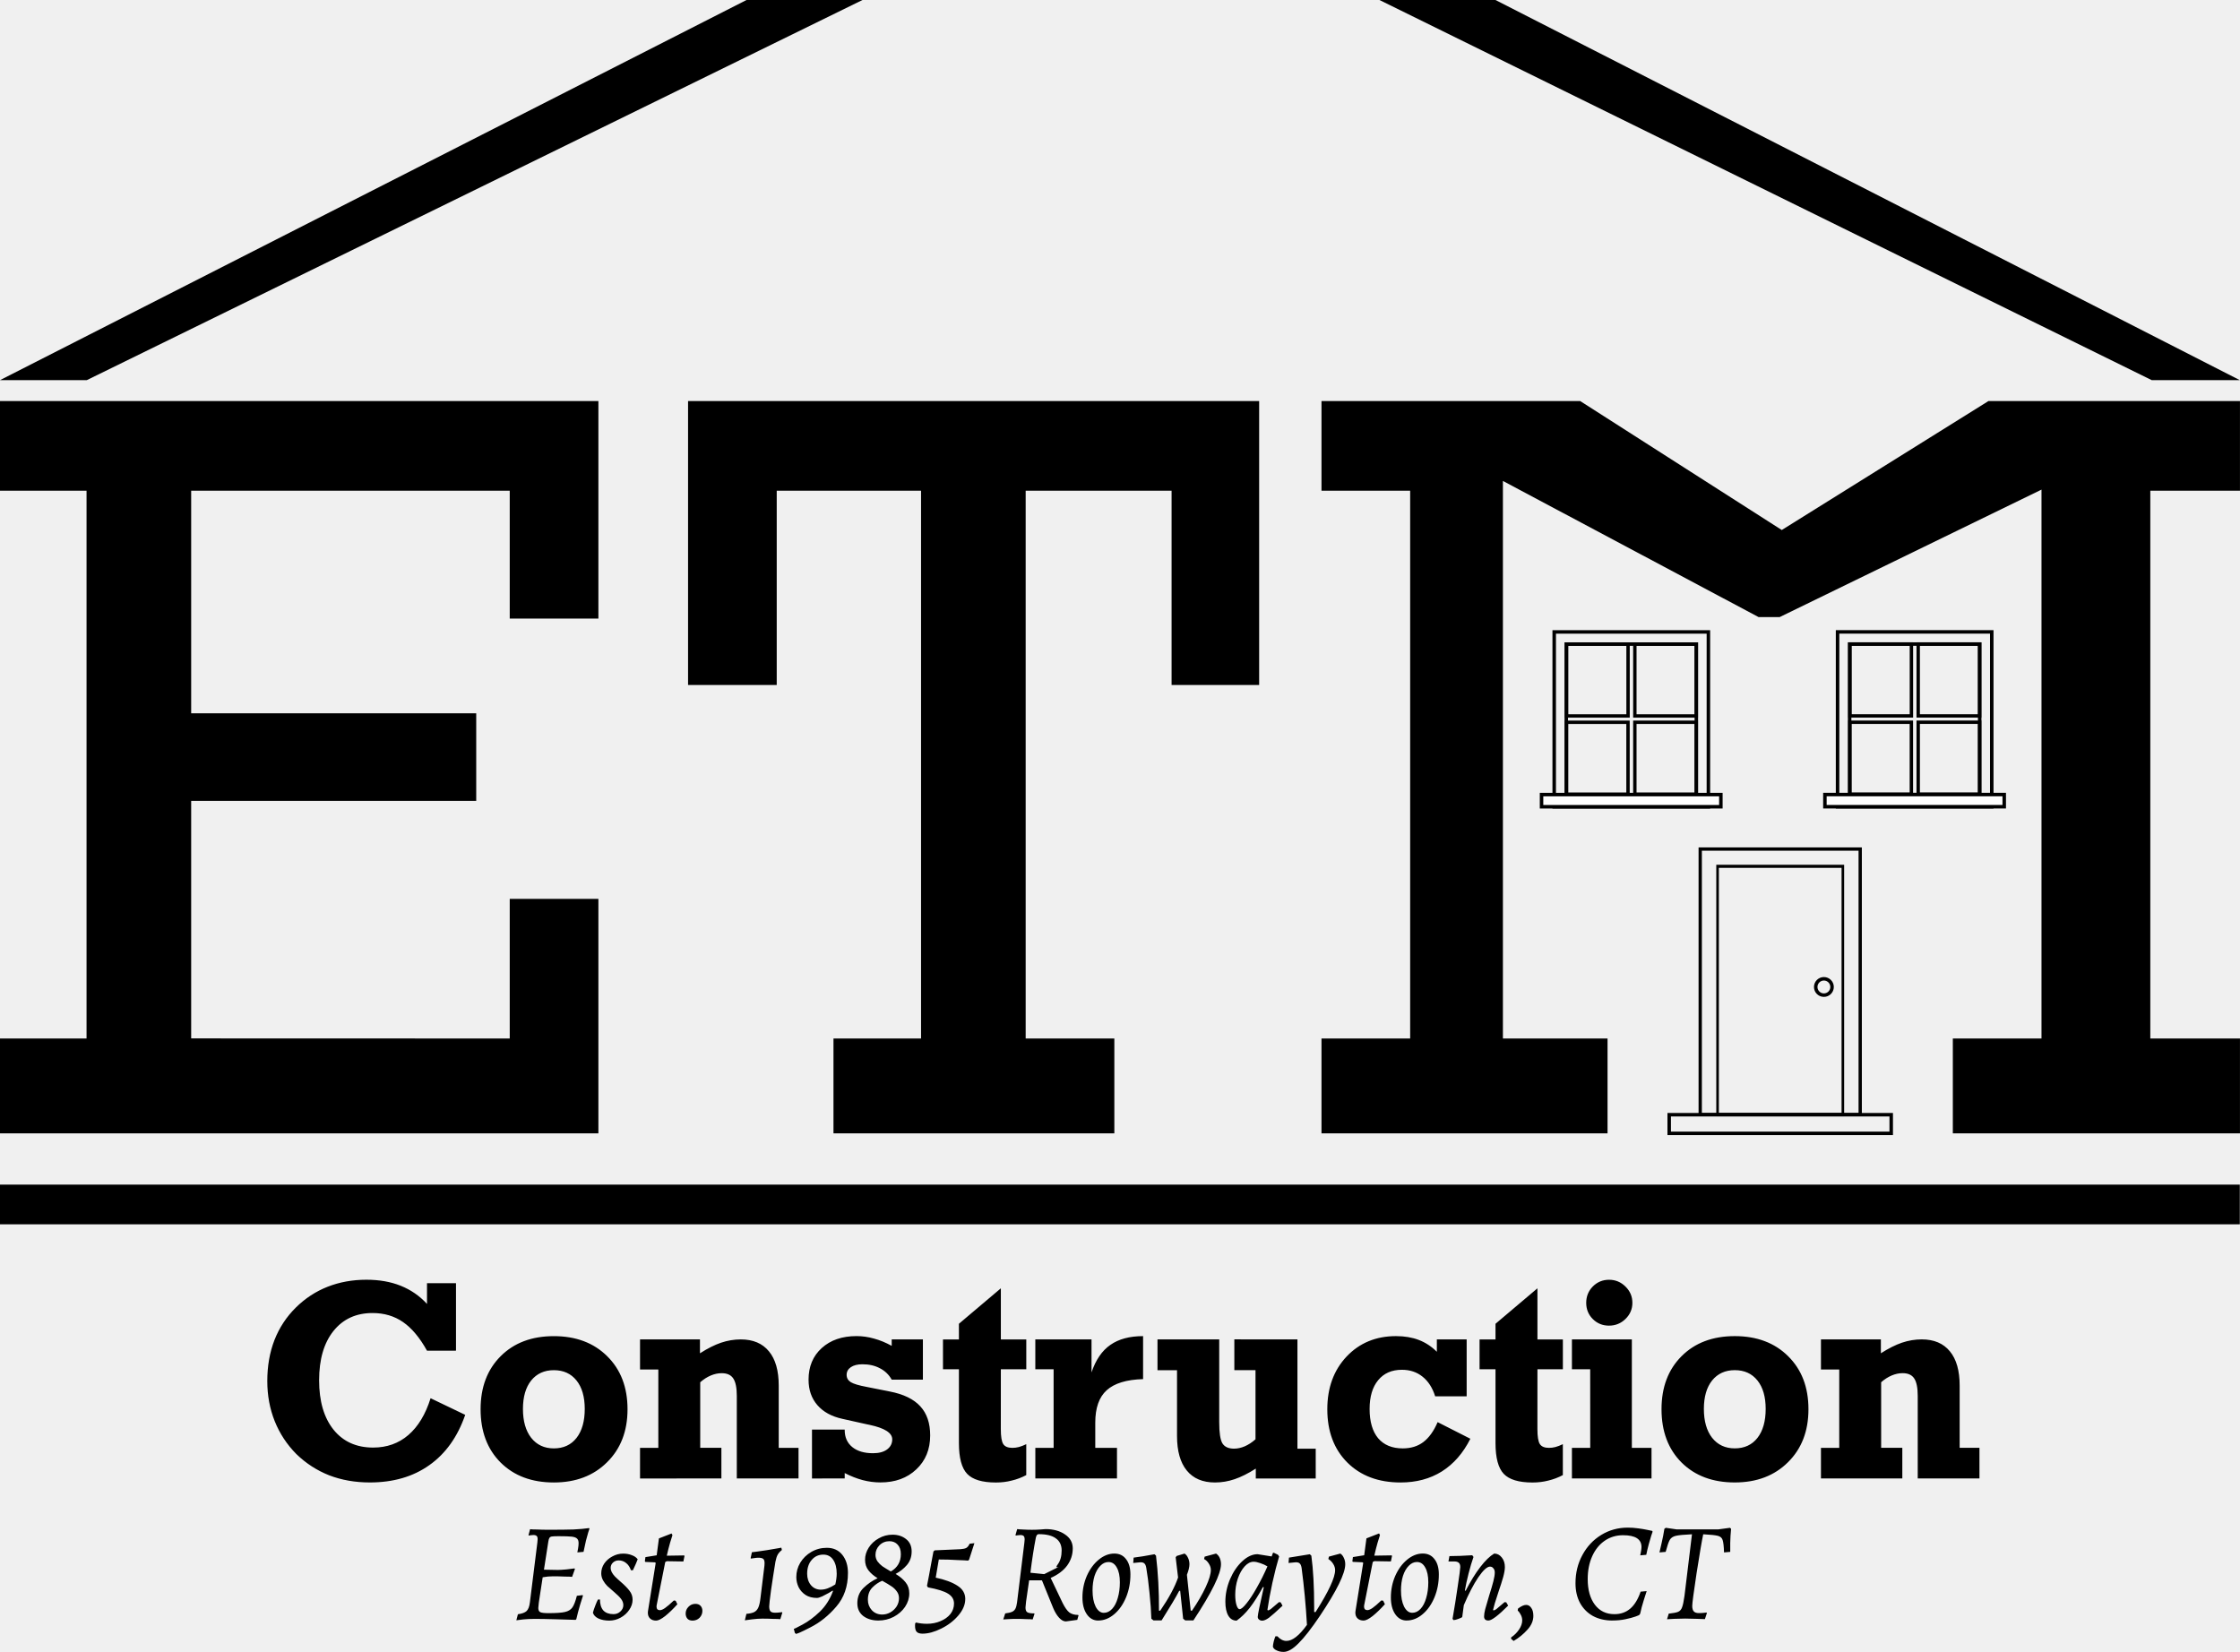
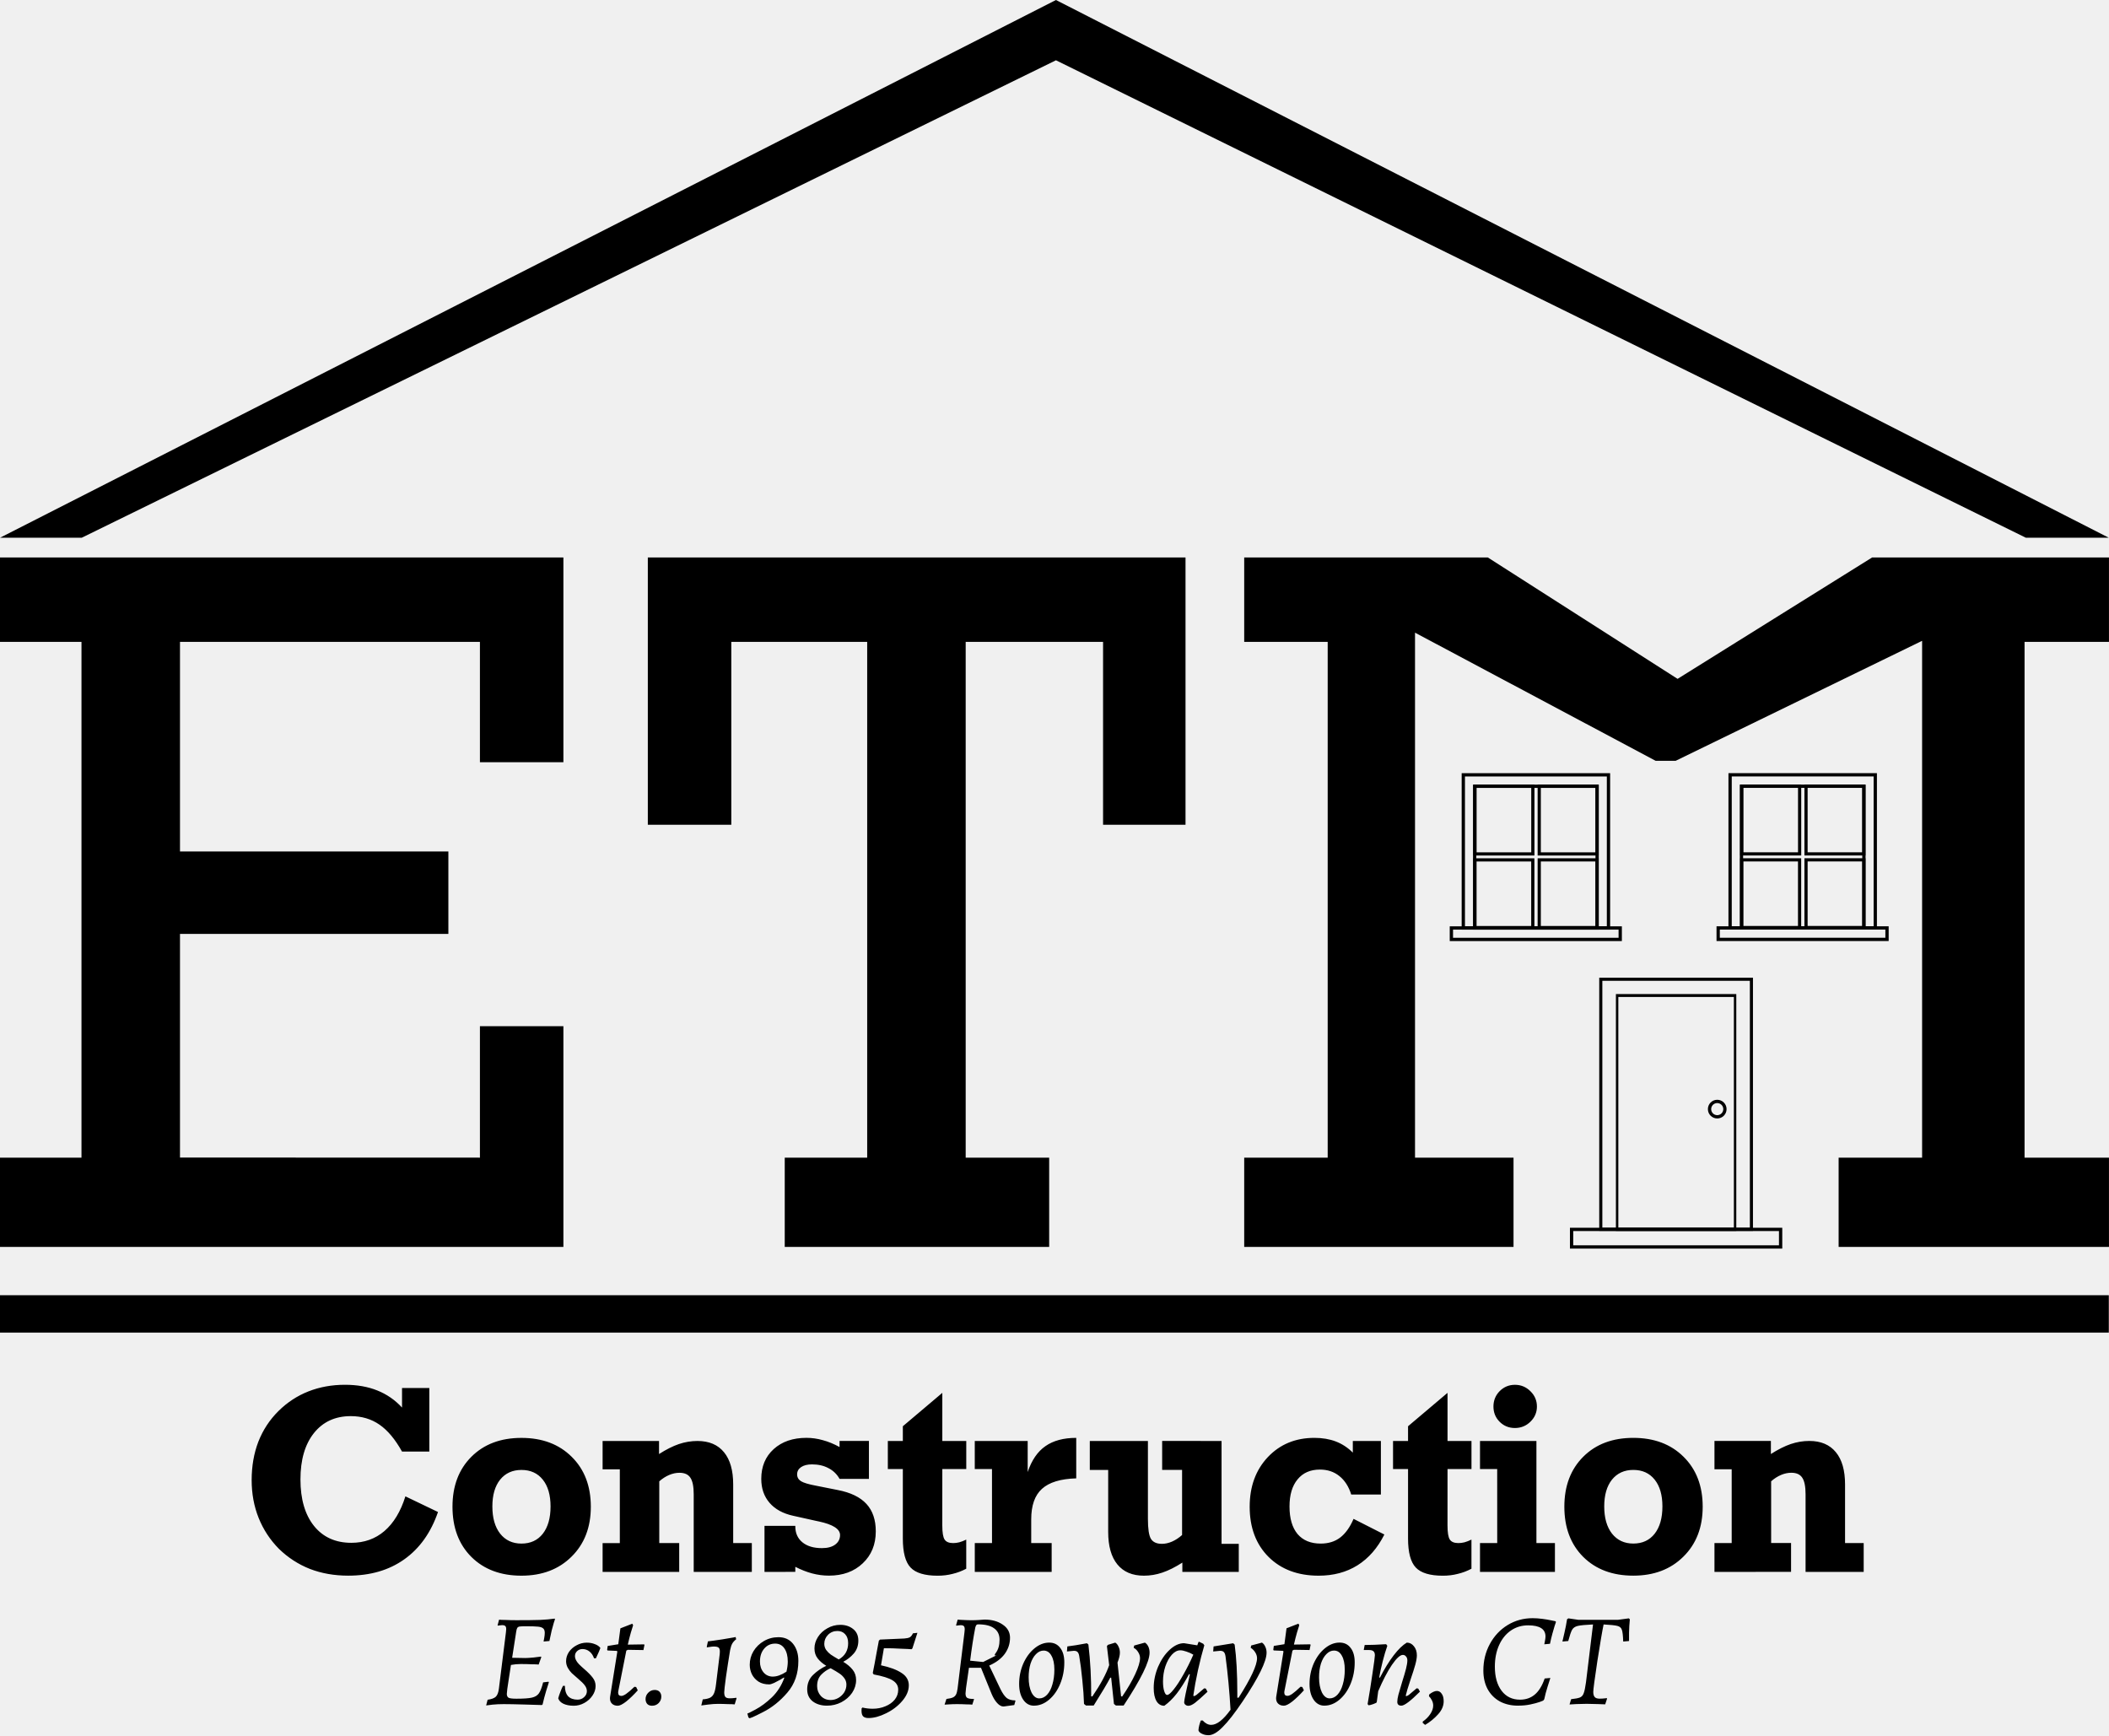
- <svg xmlns="http://www.w3.org/2000/svg" xmlns:ns1="http://www.openswatchbook.org/uri/2009/osb" xmlns:xlink="http://www.w3.org/1999/xlink" id="svg8" width="22.459mm" height="16.565mm" version="1.1" viewBox="0 0 22.459 16.565">
+ <svg xmlns="http://www.w3.org/2000/svg" xmlns:ns1="http://www.openswatchbook.org/uri/2009/osb" xmlns:xlink="http://www.w3.org/1999/xlink" id="svg8" width="22.459mm" height="18.48mm" version="1.1" viewBox="0 0 22.459 18.48">
  <defs id="defs2">
    <linearGradient id="linearGradient4595" ns1:paint="solid">
      <stop id="stop4593" offset="0" style="stop-color:#000000;stop-opacity:1" />
    </linearGradient>
  </defs>
-   <g id="layer1" transform="translate(0,-280.435)">
+   <g id="layer1" transform="translate(0,-278.52)">
    <g id="text12" aria-label="ETM" style="font-style:normal;font-variant:normal;font-weight:normal;font-stretch:normal;font-size:10.583px;line-height:0;font-family:'GeoSlb712 Md BT';-inkscape-font-specification:'GeoSlb712 Md BT';letter-spacing:0px;word-spacing:0px;fill:#000000;fill-opacity:1;stroke:none;stroke-width:0.265" transform="translate(21.71074,188.8908)">
      <path id="path49" d="m -6.642,96.367 v 5.591 h 1.049 v 0.951 h -2.868 v -0.951 h 0.889 v -5.493 h -0.889 v -0.899 h 2.594 l 2.021,1.293 2.072,-1.293 h 2.522 v 0.899 h -0.899 v 5.493 h 0.899 v 0.951 H -2.131 v -0.951 h 0.889 v -5.504 l -2.625,1.278 h -0.212 z m -4.785,0.098 v 5.493 h 0.889 v 0.951 h -2.816 v -0.951 h 0.878 v -5.493 h -1.447 v 1.948 h -0.889 v -2.847 h 5.726 v 2.847 h -0.878 v -1.948 z m -5.173,5.493 v -1.4 h 0.889 v 2.351 h -6 v -0.951 h 0.868 v -5.493 h -0.868 v -0.899 h 6 v 2.181 h -0.889 v -1.282 h -3.194 v 2.232 h 2.858 v 0.878 h -2.858 v 2.382 z" style="stroke-width:0.265" />
    </g>
    <rect style="fill:#000000;fill-opacity:1;stroke:none;stroke-width:0;stroke-miterlimit:4;stroke-dasharray:none;stroke-opacity:1" id="rect1289" width="22.457" height="0.398" x="0" y="292.314" />
    <text xml:space="preserve" style="font-style:normal;font-variant:normal;font-weight:normal;font-stretch:normal;font-size:10.583px;line-height:0;font-family:'GeoSlb712 Md BT';-inkscape-font-specification:'GeoSlb712 Md BT';letter-spacing:0px;word-spacing:0px;fill:#000000;fill-opacity:1;stroke:none;stroke-width:0.265" x="4.531" y="294.181" id="text1293">
      <tspan id="tspan1291" x="4.531" y="296.93" style="stroke-width:0.265" />
    </text>
    <flowRoot xml:space="preserve" id="flowRoot1295" style="font-style:normal;font-variant:normal;font-weight:normal;font-stretch:normal;font-size:40px;line-height:0;font-family:'GeoSlb712 Md BT';-inkscape-font-specification:'GeoSlb712 Md BT';letter-spacing:0px;word-spacing:0px;fill:#000000;fill-opacity:1;stroke:none" transform="translate(0,-5.2)">
      <flowRegion id="flowRegion1297">
        <rect id="rect1299" width="273" height="44.5" x="-261.375" y="1090.895" />
      </flowRegion>
      <flowPara id="flowPara1301" />
    </flowRoot>
    <g aria-label="Construction" transform="matrix(0.2645833,0,0,0.2645833,0,-5.401194)" style="font-style:normal;font-variant:normal;font-weight:normal;font-stretch:normal;font-size:40px;line-height:0;font-family:'GeoSlb712 Md BT';-inkscape-font-specification:'GeoSlb712 Md BT';text-align:center;letter-spacing:0px;word-spacing:0px;text-anchor:middle;fill:#000000;fill-opacity:1;stroke:none" id="flowRoot1303" />
  </g>
-   <g id="layer5">
+   <g id="layer5" transform="translate(0,1.915012)">
    <g aria-label="Est. 1985 Rowayton, CT" transform="matrix(0.2645833,0,0,0.2645833,3.3767353e-8,-286.3977)" style="font-style:normal;font-variant:normal;font-weight:normal;font-stretch:normal;font-size:8px;line-height:0;font-family:'GeoSlb712 Md BT';-inkscape-font-specification:'GeoSlb712 Md BT';text-align:center;letter-spacing:0px;word-spacing:0px;text-anchor:middle;fill:#000000;fill-opacity:1;stroke:none" id="flowRoot1315">
      <path id="path896" style="font-style:italic;font-variant:normal;font-weight:normal;font-stretch:normal;font-size:5.333px;font-family:Alegreya;-inkscape-font-specification:'Alegreya Italic'" d="m 64.117,1140.597 q -0.453,0.021 -0.613,0.059 -0.16,0.037 -0.229,0.155 -0.064,0.112 -0.155,0.453 l -0.235,0.021 q 0.021,-0.08 0.08,-0.347 0.064,-0.272 0.107,-0.549 l 0.053,-0.037 0.405,0.059 h 1.589 l 0.437,-0.059 0.043,0.037 q -0.027,0.277 -0.032,0.539 0,0.261 0,0.336 l -0.235,0.021 q -0.011,-0.347 -0.053,-0.469 -0.037,-0.123 -0.181,-0.16 -0.139,-0.037 -0.555,-0.059 -0.08,0.379 -0.251,1.472 -0.165,1.093 -0.165,1.243 0,0.144 0.059,0.208 0.059,0.064 0.192,0.064 0.117,0 0.192,-0.01 0.08,-0.01 0.101,-0.011 l 0.011,0.021 -0.075,0.229 q -0.08,0 -0.304,-0.011 -0.224,-0.01 -0.443,-0.01 -0.213,0 -0.416,0.01 -0.197,0.011 -0.272,0.016 l 0.064,-0.213 q 0.256,-0.027 0.357,-0.069 0.107,-0.048 0.149,-0.171 0.048,-0.123 0.091,-0.432 z m -3.016,3.269 q -0.416,0 -0.736,-0.171 -0.315,-0.176 -0.491,-0.496 -0.171,-0.32 -0.171,-0.747 0,-0.587 0.261,-1.067 0.261,-0.485 0.715,-0.763 0.453,-0.277 1.008,-0.277 0.187,0 0.389,0.027 0.208,0.027 0.352,0.059 0.144,0.027 0.181,0.037 l 0.016,0.032 q -0.011,0.032 -0.053,0.155 -0.037,0.117 -0.091,0.315 -0.053,0.192 -0.096,0.405 l -0.229,0.021 q 0.005,-0.032 0.027,-0.139 0.021,-0.112 0.021,-0.176 0,-0.448 -0.699,-0.448 -0.389,0 -0.693,0.208 -0.304,0.208 -0.475,0.587 -0.171,0.379 -0.171,0.869 0,0.608 0.272,0.971 0.272,0.357 0.741,0.357 0.352,0 0.597,-0.208 0.245,-0.208 0.395,-0.645 l 0.229,-0.021 q -0.027,0.08 -0.112,0.352 -0.085,0.267 -0.133,0.501 l -0.032,0.048 q 0,0.01 -0.149,0.064 -0.149,0.053 -0.379,0.101 -0.224,0.048 -0.496,0.048 z m -3.576,-0.453 q 0.181,-0.139 0.309,-0.139 0.117,0 0.192,0.112 0.08,0.107 0.08,0.304 0,0.277 -0.224,0.523 -0.224,0.251 -0.523,0.427 l -0.096,-0.08 v -0.053 q 0.187,-0.128 0.304,-0.304 0.117,-0.176 0.117,-0.341 0,-0.107 -0.048,-0.203 -0.048,-0.101 -0.123,-0.171 z m -0.374,-0.112 q -0.565,0.565 -0.747,0.565 -0.165,0 -0.165,-0.155 0,-0.107 0.043,-0.277 0.048,-0.176 0.149,-0.512 0.107,-0.336 0.16,-0.544 0.053,-0.208 0.053,-0.336 0,-0.096 -0.053,-0.155 -0.048,-0.064 -0.128,-0.064 -0.165,0 -0.443,0.405 -0.272,0.405 -0.549,1.056 l -0.059,0.443 q -0.005,0.027 -0.139,0.075 -0.128,0.048 -0.192,0.048 l -0.037,-0.048 q 0.107,-0.608 0.197,-1.237 0.096,-0.635 0.096,-0.725 0,-0.112 -0.053,-0.16 -0.053,-0.053 -0.176,-0.053 h -0.219 l 0.037,-0.203 q 0.368,0 0.864,-0.032 l 0.048,0.064 q -0.096,0.272 -0.187,0.629 -0.091,0.357 -0.139,0.64 l 0.027,0.016 q 0.277,-0.539 0.555,-0.901 0.283,-0.368 0.528,-0.512 0.171,0 0.288,0.149 0.117,0.144 0.117,0.363 0,0.144 -0.064,0.379 -0.064,0.229 -0.187,0.587 -0.16,0.48 -0.197,0.656 l 0.016,0.021 q 0.037,0 0.107,-0.048 0.069,-0.053 0.315,-0.267 l 0.064,0.01 z m -3.847,0.565 q -0.267,0 -0.432,-0.24 -0.165,-0.24 -0.165,-0.635 0,-0.432 0.165,-0.816 0.171,-0.384 0.448,-0.613 0.283,-0.235 0.597,-0.235 0.283,0 0.443,0.213 0.165,0.208 0.165,0.581 0,0.464 -0.165,0.864 -0.165,0.4 -0.448,0.64 -0.283,0.24 -0.608,0.24 z m 0.213,-0.293 q 0.176,0 0.315,-0.149 0.139,-0.149 0.213,-0.411 0.08,-0.267 0.08,-0.597 0,-0.357 -0.117,-0.56 -0.112,-0.208 -0.315,-0.208 -0.171,0 -0.309,0.144 -0.139,0.139 -0.219,0.384 -0.075,0.245 -0.075,0.549 0,0.373 0.117,0.613 0.123,0.235 0.309,0.235 z m -1.037,-0.325 q -0.245,0.272 -0.464,0.448 -0.219,0.171 -0.341,0.171 -0.144,0 -0.229,-0.08 -0.085,-0.08 -0.085,-0.219 l 0.005,-0.059 0.293,-1.829 -0.027,-0.021 -0.368,-0.016 -0.016,-0.027 0.021,-0.155 0.427,-0.069 0.085,-0.64 0.48,-0.187 0.032,0.064 q -0.021,0.064 -0.091,0.293 -0.064,0.224 -0.123,0.485 l 0.651,-0.01 0.021,0.016 -0.043,0.213 -0.629,-0.01 -0.059,0.032 -0.325,1.637 -0.005,0.048 q 0,0.139 0.128,0.139 0.075,0 0.192,-0.08 0.123,-0.085 0.336,-0.288 l 0.069,0.01 z m -1.688,-1.92 q 0.085,0.053 0.133,0.165 0.053,0.107 0.053,0.24 0,0.523 -0.96,1.957 -0.485,0.72 -0.811,1.04 -0.32,0.325 -0.565,0.325 -0.155,0 -0.267,-0.059 -0.117,-0.053 -0.139,-0.139 0.005,-0.085 0.032,-0.197 0.027,-0.107 0.064,-0.197 h 0.075 q 0.16,0.176 0.341,0.176 0.341,0 0.779,-0.608 -0.064,-1.115 -0.203,-2.16 -0.021,-0.123 -0.069,-0.165 -0.043,-0.048 -0.149,-0.048 -0.037,0 -0.277,0.027 l 0.016,-0.203 0.789,-0.128 0.059,0.053 q 0.107,0.779 0.107,1.957 v 0.181 h 0.053 q 0.741,-1.163 0.741,-1.589 0,-0.117 -0.069,-0.229 -0.064,-0.112 -0.187,-0.192 l 0.021,-0.091 z m -2.746,2.155 q 0.037,0 0.107,-0.048 0.069,-0.053 0.315,-0.267 l 0.064,0.01 0.069,0.128 q -0.357,0.336 -0.512,0.453 -0.155,0.112 -0.256,0.112 -0.075,0 -0.123,-0.043 -0.048,-0.037 -0.048,-0.101 0,-0.117 0.229,-1.12 l -0.032,-0.011 q -0.261,0.48 -0.501,0.789 -0.24,0.304 -0.496,0.485 -0.203,0 -0.315,-0.187 -0.112,-0.192 -0.112,-0.528 0,-0.432 0.176,-0.853 0.181,-0.421 0.464,-0.683 0.288,-0.267 0.581,-0.267 l 0.533,0.085 0.048,-0.133 0.027,-0.01 0.165,0.08 0.043,0.064 q -0.128,0.427 -0.256,1.003 -0.123,0.571 -0.187,1.019 z m -1.072,-0.048 q 0.091,0 0.267,-0.224 0.181,-0.224 0.389,-0.597 0.213,-0.373 0.4,-0.8 -0.123,-0.075 -0.272,-0.123 -0.149,-0.053 -0.251,-0.053 -0.181,0 -0.341,0.176 -0.16,0.176 -0.261,0.469 -0.096,0.288 -0.096,0.608 0,0.235 0.048,0.389 0.048,0.155 0.117,0.155 z m -3.008,0.059 q 0.496,-0.725 0.677,-1.259 l -0.091,-0.763 0.037,-0.053 0.299,-0.091 q 0.085,0.053 0.133,0.165 0.053,0.107 0.053,0.24 0,0.155 -0.096,0.4 l 0.144,1.36 h 0.048 q 0.331,-0.485 0.523,-0.901 0.192,-0.416 0.192,-0.64 0,-0.123 -0.075,-0.24 -0.069,-0.117 -0.181,-0.176 l 0.021,-0.091 0.432,-0.117 q 0.091,0.059 0.139,0.165 0.048,0.107 0.048,0.24 0,0.544 -1.045,2.128 h -0.309 l -0.08,-0.064 -0.112,-1.056 h -0.037 q -0.181,0.347 -0.667,1.12 h -0.309 l -0.08,-0.064 q -0.011,-0.421 -0.069,-0.971 -0.053,-0.549 -0.123,-0.955 -0.021,-0.123 -0.069,-0.165 -0.043,-0.048 -0.149,-0.048 -0.037,0 -0.277,0.027 l 0.016,-0.203 q 0.309,-0.037 0.789,-0.128 l 0.059,0.053 q 0.117,0.976 0.112,2.085 z m -2.35,0.373 q -0.267,0 -0.432,-0.24 -0.165,-0.24 -0.165,-0.635 0,-0.432 0.165,-0.816 0.171,-0.384 0.448,-0.613 0.283,-0.235 0.597,-0.235 0.283,0 0.443,0.213 0.165,0.208 0.165,0.581 0,0.464 -0.165,0.864 -0.165,0.4 -0.448,0.64 -0.283,0.24 -0.608,0.24 z m 0.213,-0.293 q 0.176,0 0.315,-0.149 0.139,-0.149 0.213,-0.411 0.08,-0.267 0.08,-0.597 0,-0.357 -0.117,-0.56 -0.112,-0.208 -0.315,-0.208 -0.171,0 -0.309,0.144 -0.139,0.139 -0.219,0.384 -0.075,0.245 -0.075,0.549 0,0.373 0.117,0.613 0.123,0.235 0.309,0.235 z m -2.947,-0.421 q -0.021,0.181 -0.021,0.219 0,0.139 0.069,0.181 0.069,0.043 0.267,0.043 l 0.005,0.016 -0.069,0.213 q -0.064,-0.01 -0.24,-0.011 -0.176,-0.01 -0.379,-0.01 -0.176,0 -0.315,0.01 -0.139,0.01 -0.181,0.011 l 0.075,-0.229 q 0.171,-0.021 0.256,-0.059 0.085,-0.037 0.128,-0.117 0.043,-0.08 0.064,-0.24 l 0.277,-2.261 q 0.011,-0.096 0.011,-0.123 0,-0.096 -0.037,-0.133 -0.037,-0.037 -0.128,-0.037 -0.053,0 -0.107,0.01 -0.048,0.01 -0.064,0.01 l -0.011,-0.021 0.064,-0.224 q 0.059,0.01 0.224,0.016 0.165,0.01 0.336,0.01 0.155,0 0.304,-0.01 0.155,-0.011 0.213,-0.016 0.443,0 0.736,0.203 0.293,0.197 0.293,0.528 0,0.357 -0.213,0.651 -0.213,0.288 -0.624,0.469 l 0.453,0.949 q 0.128,0.256 0.251,0.357 0.128,0.096 0.336,0.096 l 0.016,0.016 -0.048,0.171 -0.432,0.059 q -0.128,0 -0.256,-0.139 -0.128,-0.139 -0.224,-0.368 l -0.427,-1.051 h -0.485 z m 0.688,-1.045 q 1.008,-0.507 0.683,-0.336 -0.32,0.165 -0.171,-0.032 0.149,-0.203 0.149,-0.528 0,-0.304 -0.219,-0.459 -0.213,-0.16 -0.645,-0.16 -0.048,0 -0.069,0.027 -0.021,0.021 -0.043,0.096 -0.112,0.571 -0.208,1.339 z m -2.992,0.944 q 0,0.32 -0.267,0.629 -0.261,0.304 -0.645,0.491 -0.384,0.192 -0.709,0.192 -0.144,0 -0.213,-0.064 -0.069,-0.064 -0.069,-0.235 0,-0.059 0.005,-0.091 l 0.032,-0.032 q 0.208,0.048 0.411,0.048 0.283,0 0.517,-0.101 0.235,-0.096 0.373,-0.267 0.139,-0.176 0.139,-0.4 0,-0.235 -0.224,-0.373 -0.219,-0.139 -0.763,-0.24 l -0.037,-0.059 q 0.08,-0.395 0.149,-0.789 0.075,-0.395 0.096,-0.512 l 0.048,-0.043 0.976,-0.043 q 0.149,-0.011 0.219,-0.048 0.075,-0.043 0.128,-0.16 l 0.181,-0.021 -0.203,0.629 -0.037,0.032 q -0.091,-0.01 -0.416,-0.021 -0.325,-0.021 -0.693,-0.021 l -0.117,0.688 q 0.528,0.112 0.821,0.304 0.299,0.187 0.299,0.507 z m -4.09,0.165 q 0,-0.357 0.235,-0.587 0.235,-0.229 0.533,-0.368 -0.219,-0.133 -0.347,-0.299 -0.128,-0.165 -0.128,-0.4 0,-0.24 0.139,-0.459 0.139,-0.219 0.379,-0.352 0.24,-0.139 0.523,-0.139 0.304,0 0.512,0.165 0.213,0.165 0.213,0.469 0,0.304 -0.181,0.517 -0.181,0.208 -0.427,0.336 0.24,0.144 0.379,0.32 0.139,0.171 0.139,0.416 0,0.272 -0.16,0.512 -0.16,0.235 -0.432,0.379 -0.267,0.139 -0.581,0.139 -0.341,0 -0.571,-0.171 -0.224,-0.176 -0.224,-0.48 z m 0.688,-1.845 q 0,0.139 0.075,0.251 0.08,0.107 0.187,0.187 0.112,0.075 0.32,0.197 0.379,-0.219 0.379,-0.656 0,-0.235 -0.123,-0.363 -0.117,-0.128 -0.309,-0.128 -0.224,0 -0.379,0.155 -0.149,0.155 -0.149,0.357 z m 0.256,2.267 q 0.16,0 0.304,-0.08 0.149,-0.085 0.24,-0.224 0.091,-0.144 0.091,-0.315 0,-0.149 -0.085,-0.261 -0.085,-0.117 -0.203,-0.192 -0.117,-0.08 -0.347,-0.208 -0.208,0.085 -0.379,0.261 -0.165,0.171 -0.165,0.459 0,0.229 0.149,0.395 0.155,0.165 0.395,0.165 z m -3.352,0.539 q 0,0.021 0.325,-0.155 0.331,-0.176 0.661,-0.491 0.331,-0.32 0.501,-0.784 l -0.016,-0.016 q -0.032,0.021 -0.149,0.091 -0.112,0.064 -0.245,0.128 -0.133,0.059 -0.197,0.059 -0.256,0 -0.432,-0.112 -0.176,-0.117 -0.267,-0.299 -0.085,-0.181 -0.085,-0.379 0,-0.293 0.149,-0.544 0.155,-0.256 0.421,-0.411 0.267,-0.155 0.587,-0.155 0.373,0 0.587,0.267 0.213,0.267 0.213,0.688 0,0.763 -0.443,1.275 -0.437,0.512 -0.987,0.789 -0.549,0.283 -0.549,0.235 l -0.032,-0.027 z m 1.035,-1.483 q 0.235,0 0.539,-0.197 0.053,-0.229 0.053,-0.405 0,-0.331 -0.133,-0.528 -0.133,-0.197 -0.373,-0.197 -0.272,0 -0.443,0.203 -0.171,0.197 -0.171,0.523 0,0.256 0.144,0.432 0.144,0.171 0.384,0.171 z m -1.732,-1.045 q -0.091,0.555 -0.165,1.067 -0.069,0.512 -0.069,0.613 0,0.133 0.048,0.187 0.048,0.053 0.171,0.053 0.096,0 0.171,-0.01 0.075,-0.01 0.101,-0.011 l 0.005,0.021 -0.075,0.245 q -0.069,-0.01 -0.272,-0.011 -0.197,-0.01 -0.411,-0.01 -0.165,0 -0.384,0.027 -0.213,0.027 -0.277,0.037 l 0.059,-0.245 q 0.197,-0.016 0.299,-0.069 0.101,-0.053 0.155,-0.176 0.053,-0.123 0.08,-0.363 l 0.149,-1.216 q 0.005,-0.037 0.005,-0.101 0,-0.128 -0.059,-0.165 -0.053,-0.037 -0.181,-0.037 -0.069,0 -0.16,0.016 -0.091,0.011 -0.117,0.016 l -0.011,-0.016 0.048,-0.224 q 0.053,-0.01 0.213,-0.027 0.16,-0.021 0.363,-0.053 0.581,-0.096 0.539,-0.096 l 0.021,0.091 q -0.112,0.091 -0.16,0.181 -0.048,0.085 -0.085,0.267 z m -3.139,2.219 q -0.128,0 -0.197,-0.075 -0.064,-0.08 -0.064,-0.192 0,-0.149 0.107,-0.256 0.107,-0.112 0.261,-0.112 0.128,0 0.197,0.075 0.069,0.075 0.069,0.192 0,0.149 -0.107,0.261 -0.107,0.107 -0.267,0.107 z m -0.575,-0.619 q -0.245,0.272 -0.464,0.448 -0.219,0.171 -0.341,0.171 -0.144,0 -0.229,-0.08 -0.085,-0.08 -0.085,-0.219 l 0.005,-0.059 0.293,-1.829 -0.027,-0.021 -0.368,-0.016 -0.016,-0.027 0.021,-0.155 0.427,-0.069 0.085,-0.64 0.48,-0.187 0.032,0.064 q -0.021,0.064 -0.091,0.293 -0.064,0.224 -0.123,0.485 l 0.651,-0.01 0.021,0.016 -0.043,0.213 -0.629,-0.01 -0.059,0.032 -0.325,1.637 -0.005,0.048 q 0,0.139 0.128,0.139 0.075,0 0.192,-0.08 0.123,-0.085 0.336,-0.288 l 0.069,0.01 z m -2.933,-0.181 q 0,0.272 0.128,0.416 0.133,0.139 0.384,0.139 0.155,0 0.261,-0.101 0.112,-0.101 0.112,-0.24 0,-0.123 -0.085,-0.235 -0.085,-0.112 -0.251,-0.251 -0.176,-0.155 -0.272,-0.24 -0.091,-0.091 -0.16,-0.213 -0.069,-0.128 -0.069,-0.267 0,-0.197 0.112,-0.368 0.117,-0.171 0.309,-0.272 0.192,-0.107 0.411,-0.107 0.181,0 0.325,0.059 0.149,0.053 0.224,0.155 -0.037,0.112 -0.181,0.416 h -0.075 q -0.059,-0.176 -0.181,-0.272 -0.123,-0.101 -0.283,-0.101 -0.128,0 -0.219,0.085 -0.085,0.08 -0.085,0.203 0,0.149 0.16,0.32 0.101,0.101 0.213,0.197 0.224,0.192 0.341,0.347 0.117,0.149 0.117,0.336 0,0.203 -0.128,0.389 -0.123,0.181 -0.325,0.293 -0.203,0.112 -0.427,0.112 -0.245,0 -0.416,-0.08 -0.165,-0.08 -0.208,-0.219 0.032,-0.123 0.091,-0.272 0.059,-0.155 0.101,-0.229 z m -2.338,0.309 q 0,0.133 0.075,0.171 0.075,0.037 0.309,0.037 0.437,0 0.624,-0.043 0.192,-0.043 0.283,-0.171 0.091,-0.128 0.171,-0.443 l 0.219,-0.027 0.011,0.027 q -0.027,0.075 -0.107,0.341 -0.08,0.267 -0.144,0.544 l -0.027,0.027 q -0.171,-0.01 -0.709,-0.021 -0.533,-0.016 -0.832,-0.016 -0.24,0 -0.448,0.021 -0.203,0.021 -0.256,0.032 l 0.059,-0.229 q 0.235,-0.032 0.331,-0.123 0.096,-0.096 0.123,-0.325 l 0.283,-2.267 q 0.011,-0.096 0.011,-0.128 0,-0.091 -0.037,-0.123 -0.037,-0.037 -0.128,-0.037 -0.053,0 -0.107,0.01 -0.048,0.01 -0.069,0.01 l -0.005,-0.016 0.059,-0.224 q 0.064,0.01 0.261,0.011 0.197,0.01 0.437,0.01 0.613,0 0.949,-0.011 0.336,-0.016 0.592,-0.053 l 0.011,0.027 q -0.011,0.032 -0.048,0.144 -0.032,0.107 -0.085,0.309 -0.048,0.203 -0.091,0.421 l -0.235,0.021 q 0.011,-0.032 0.027,-0.144 0.021,-0.117 0.021,-0.203 0,-0.123 -0.059,-0.176 -0.059,-0.059 -0.208,-0.075 -0.149,-0.016 -0.491,-0.016 -0.187,0 -0.256,0.011 -0.064,0.011 -0.091,0.053 -0.027,0.037 -0.043,0.144 l -0.165,1.061 0.528,0.01 q 0.112,0 0.331,-0.021 0.224,-0.027 0.299,-0.037 l 0.016,0.021 -0.107,0.299 q -0.075,-0.01 -0.283,-0.011 -0.208,-0.01 -0.437,-0.01 -0.197,0 -0.395,0.037 -0.032,0.224 -0.091,0.592 -0.075,0.464 -0.075,0.571 z m 48.607,-4.896 v -1.161 h 0.693 v -2.969 H 69.005 v -1.141 h 2.271 v 0.526 q 0.432,-0.276 0.797,-0.401 0.37,-0.125 0.75,-0.125 0.698,0 1.068,0.453 0.37,0.448 0.37,1.297 v 2.359 h 0.75 v 1.161 h -2.339 v -3.125 q 0,-0.469 -0.135,-0.667 -0.13,-0.198 -0.438,-0.198 -0.208,0 -0.417,0.089 -0.208,0.089 -0.396,0.255 v 2.484 h 0.802 v 1.161 z m -3.266,-1.141 q 0.547,0 0.859,-0.396 0.312,-0.401 0.312,-1.099 0,-0.688 -0.312,-1.078 -0.312,-0.391 -0.859,-0.391 -0.542,0 -0.859,0.391 -0.312,0.391 -0.312,1.078 0,0.693 0.312,1.094 0.318,0.401 0.859,0.401 z m 2.792,-1.484 q 0,1.245 -0.776,2.01 -0.771,0.766 -2.016,0.766 -1.255,0 -2.016,-0.755 -0.76,-0.76 -0.76,-2.021 0,-1.25 0.76,-2.01 0.76,-0.76 2.016,-0.76 1.255,0 2.021,0.76 0.771,0.76 0.771,2.01 z m -8.422,-4.031 q 0,-0.365 0.25,-0.62 0.255,-0.255 0.615,-0.255 0.365,0 0.625,0.26 0.26,0.255 0.26,0.615 0,0.354 -0.26,0.609 -0.26,0.255 -0.625,0.255 -0.365,0 -0.615,-0.25 -0.25,-0.25 -0.25,-0.615 z m 0.151,2.516 H 59.568 v -1.13 h 2.271 v 4.109 h 0.745 v 1.161 H 59.568 v -1.161 h 0.693 z m -2,2.266 q 0,0.432 0.094,0.573 0.094,0.141 0.344,0.141 0.12,0 0.245,-0.031 0.13,-0.036 0.281,-0.109 v 1.172 q -0.266,0.141 -0.552,0.208 -0.281,0.073 -0.599,0.073 -0.776,0 -1.089,-0.328 -0.312,-0.328 -0.312,-1.167 v -2.797 h -0.604 v -1.13 h 0.604 v -0.594 l 1.589,-1.344 v 1.938 h 0.964 v 1.13 h -0.964 z m -3.875,-1.24 q -0.151,-0.484 -0.479,-0.745 -0.323,-0.26 -0.781,-0.26 -0.578,0 -0.901,0.396 -0.323,0.391 -0.323,1.089 0,0.719 0.323,1.109 0.328,0.385 0.932,0.385 0.464,0 0.781,-0.24 0.323,-0.245 0.542,-0.755 l 1.24,0.63 q -0.411,0.818 -1.083,1.24 -0.667,0.417 -1.562,0.417 -1.255,0 -2.016,-0.755 -0.76,-0.76 -0.76,-2.021 0,-1.219 0.729,-1.995 0.734,-0.776 1.875,-0.776 0.484,0 0.865,0.146 0.38,0.146 0.682,0.448 v -0.469 h 1.13 v 2.156 z m -5.219,-2.156 v 4.141 h 0.693 v 1.13 h -2.271 v -0.375 q -0.432,0.276 -0.802,0.401 -0.365,0.125 -0.745,0.125 -0.698,0 -1.068,-0.453 -0.37,-0.453 -0.37,-1.307 v -2.495 h -0.74 v -1.167 h 2.339 v 3.135 q 0,0.599 0.12,0.802 0.125,0.203 0.443,0.203 0.198,0 0.406,-0.089 0.214,-0.094 0.406,-0.266 v -2.62 h -0.802 v -1.167 z m -9.24,1.13 h -0.693 v -1.13 h 2.13 v 1.25 q 0.24,-0.714 0.714,-1.042 0.474,-0.333 1.24,-0.333 v 1.63 q -0.943,0.026 -1.38,0.422 -0.432,0.391 -0.432,1.229 v 0.953 h 0.823 v 1.161 h -3.094 v -1.161 h 0.693 z m -2,2.266 q 0,0.432 0.094,0.573 0.094,0.141 0.344,0.141 0.12,0 0.245,-0.031 0.13,-0.036 0.281,-0.109 v 1.172 q -0.266,0.141 -0.552,0.208 -0.281,0.073 -0.599,0.073 -0.776,0 -1.089,-0.328 -0.312,-0.328 -0.312,-1.167 v -2.797 h -0.604 v -1.13 h 0.604 v -0.594 l 1.589,-1.344 v 1.938 h 0.964 v 1.13 h -0.964 z m -7.156,1.875 v -1.854 h 1.24 v 0.021 q 0,0.406 0.286,0.641 0.286,0.234 0.786,0.234 0.339,0 0.531,-0.141 0.198,-0.146 0.198,-0.386 0,-0.364 -0.854,-0.547 -0.078,-0.016 -0.125,-0.026 l -0.911,-0.203 q -0.615,-0.135 -0.948,-0.521 -0.333,-0.385 -0.333,-0.964 0,-0.745 0.5,-1.198 0.5,-0.453 1.318,-0.453 0.333,0 0.661,0.094 0.333,0.089 0.672,0.276 v -0.245 h 1.182 v 1.526 h -1.182 q -0.161,-0.286 -0.448,-0.432 -0.281,-0.151 -0.661,-0.151 -0.276,0 -0.438,0.109 -0.161,0.109 -0.161,0.292 0,0.177 0.156,0.276 0.161,0.099 0.609,0.182 l 0.865,0.172 q 0.786,0.151 1.161,0.562 0.375,0.406 0.375,1.104 0,0.792 -0.526,1.286 -0.521,0.495 -1.359,0.495 -0.339,0 -0.677,-0.089 -0.333,-0.089 -0.677,-0.266 v 0.203 z m -6.516,0 v -1.161 h 0.693 v -2.969 h -0.693 v -1.141 h 2.271 v 0.526 q 0.432,-0.276 0.797,-0.401 0.37,-0.125 0.75,-0.125 0.698,0 1.068,0.453 0.37,0.448 0.37,1.297 v 2.359 h 0.75 v 1.161 h -2.339 v -3.125 q 0,-0.469 -0.135,-0.667 -0.13,-0.198 -0.438,-0.198 -0.208,0 -0.417,0.089 -0.208,0.089 -0.396,0.255 v 2.484 h 0.802 v 1.161 z m -3.266,-1.141 q 0.547,0 0.859,-0.396 0.312,-0.401 0.312,-1.099 0,-0.688 -0.312,-1.078 -0.312,-0.391 -0.859,-0.391 -0.542,0 -0.859,0.391 -0.312,0.391 -0.312,1.078 0,0.693 0.312,1.094 0.318,0.401 0.859,0.401 z m 2.792,-1.484 q 0,1.245 -0.776,2.01 -0.771,0.766 -2.016,0.766 -1.255,0 -2.016,-0.755 -0.76,-0.76 -0.76,-2.021 0,-1.25 0.76,-2.01 0.76,-0.76 2.016,-0.76 1.255,0 2.021,0.76 0.771,0.76 0.771,2.01 z m -7.599,-2.219 q -0.411,-0.74 -0.906,-1.083 -0.495,-0.344 -1.156,-0.344 -0.938,0 -1.484,0.682 -0.542,0.682 -0.542,1.865 0,1.193 0.547,1.875 0.547,0.677 1.5,0.677 0.781,0 1.333,-0.474 0.557,-0.479 0.844,-1.396 l 1.312,0.63 q -0.432,1.25 -1.359,1.906 -0.922,0.656 -2.255,0.656 -0.839,0 -1.542,-0.271 -0.698,-0.276 -1.245,-0.807 -0.536,-0.542 -0.818,-1.245 -0.281,-0.703 -0.281,-1.521 0,-0.849 0.271,-1.552 0.276,-0.703 0.807,-1.229 0.531,-0.526 1.208,-0.792 0.677,-0.266 1.469,-0.266 0.734,0 1.302,0.229 0.573,0.229 0.995,0.688 v -0.786 h 1.099 v 2.557 z" />
    </g>
  </g>
-   <g id="layer2">
+   <g id="layer2" transform="translate(0,1.915012)">
    <rect style="fill:none;stroke:#000000;stroke-width:0.035;stroke-miterlimit:4;stroke-dasharray:none;stroke-opacity:1" id="rect923" width="2.226" height="0.187" x="16.736" y="11.178" />
    <rect style="fill:none;stroke:#000000;stroke-width:0.033;stroke-miterlimit:4;stroke-dasharray:none;stroke-opacity:1" id="rect931" width="1.604" height="2.663" x="17.047" y="8.514" />
    <use x="0" y="0" xlink:href="#rect931" id="use971" transform="matrix(0.7831518,0,0,0.9354942,3.870532,0.7223211)" width="100%" height="100%" style="stroke-width:0.035;stroke-miterlimit:4;stroke-dasharray:none" />
    <circle style="fill:none;stroke:#000000;stroke-width:0.035;stroke-miterlimit:4;stroke-dasharray:none;stroke-opacity:1" id="path979" cx="18.287" cy="9.897" r="0.082" />
  </g>
-   <g id="layer3">
+   <g id="layer3" transform="translate(0,1.915012)">
    <g id="g1269" transform="translate(-8.9236208e-8,-285.4892)">
-       <rect y="291.826" x="15.583" height="1.753" width="1.546" id="rect935" style="fill:none;stroke:#000000;stroke-width:0.035;stroke-miterlimit:4;stroke-dasharray:none;stroke-opacity:1" />
+       <rect y="291.826" x="15.583" height="1.631" width="1.546" id="rect935" style="fill:none;stroke:#000000;stroke-width:0.035;stroke-miterlimit:4;stroke-dasharray:none;stroke-opacity:1" />
      <rect style="fill:none;stroke:#000000;stroke-width:0.035;stroke-miterlimit:4;stroke-dasharray:none;stroke-opacity:1" id="use981" width="1.304" height="1.509" x="15.704" y="291.948" />
      <rect y="292.732" x="15.707" height="0.721" width="0.616" id="rect1245" style="fill:none;fill-opacity:1;stroke:#000000;stroke-width:0.034;stroke-miterlimit:4;stroke-dasharray:none;stroke-opacity:1" />
      <use height="100%" width="100%" transform="translate(0.6844845,-1.7212042e-4)" id="use1247" xlink:href="#rect1245" y="0" x="0" />
      <use height="100%" width="100%" transform="translate(4.364723e-4,-0.7846069)" id="use1249" xlink:href="#rect1245" y="0" x="0" />
      <use height="100%" width="100%" transform="translate(0.684048,6.1031563e-5)" id="use1251" xlink:href="#use1249" y="0" x="0" />
-       <rect y="293.457" x="15.456" height="0.122" width="1.798" id="rect1260" style="fill:#ffffff;fill-opacity:1;stroke:#000000;stroke-width:0.035;stroke-miterlimit:4;stroke-dasharray:none;stroke-opacity:1" />
+       <rect y="293.457" x="15.456" height="0.122" width="1.798" id="rect1260" style="fill:none;fill-opacity:1;stroke:#000000;stroke-width:0.035;stroke-miterlimit:4;stroke-dasharray:none;stroke-opacity:1" />
    </g>
    <use x="0" y="0" xlink:href="#g1269" id="use1271" transform="translate(2.841054,-3.5736207e-4)" width="100%" height="100%" />
  </g>
-   <g id="layer4">
+   <g id="layer4" transform="translate(0,1.915012)">
    <path style="fill:#000000;fill-opacity:1;stroke:#000000;stroke-width:0;stroke-linecap:butt;stroke-linejoin:miter;stroke-miterlimit:4;stroke-dasharray:none;stroke-opacity:1" d="M 22.457,3.812 H 21.574 L 11.245,-1.273 0.87,3.812 H 3.5364304e-8 L 11.245,-1.915 Z" id="path1287" />
  </g>
</svg>
